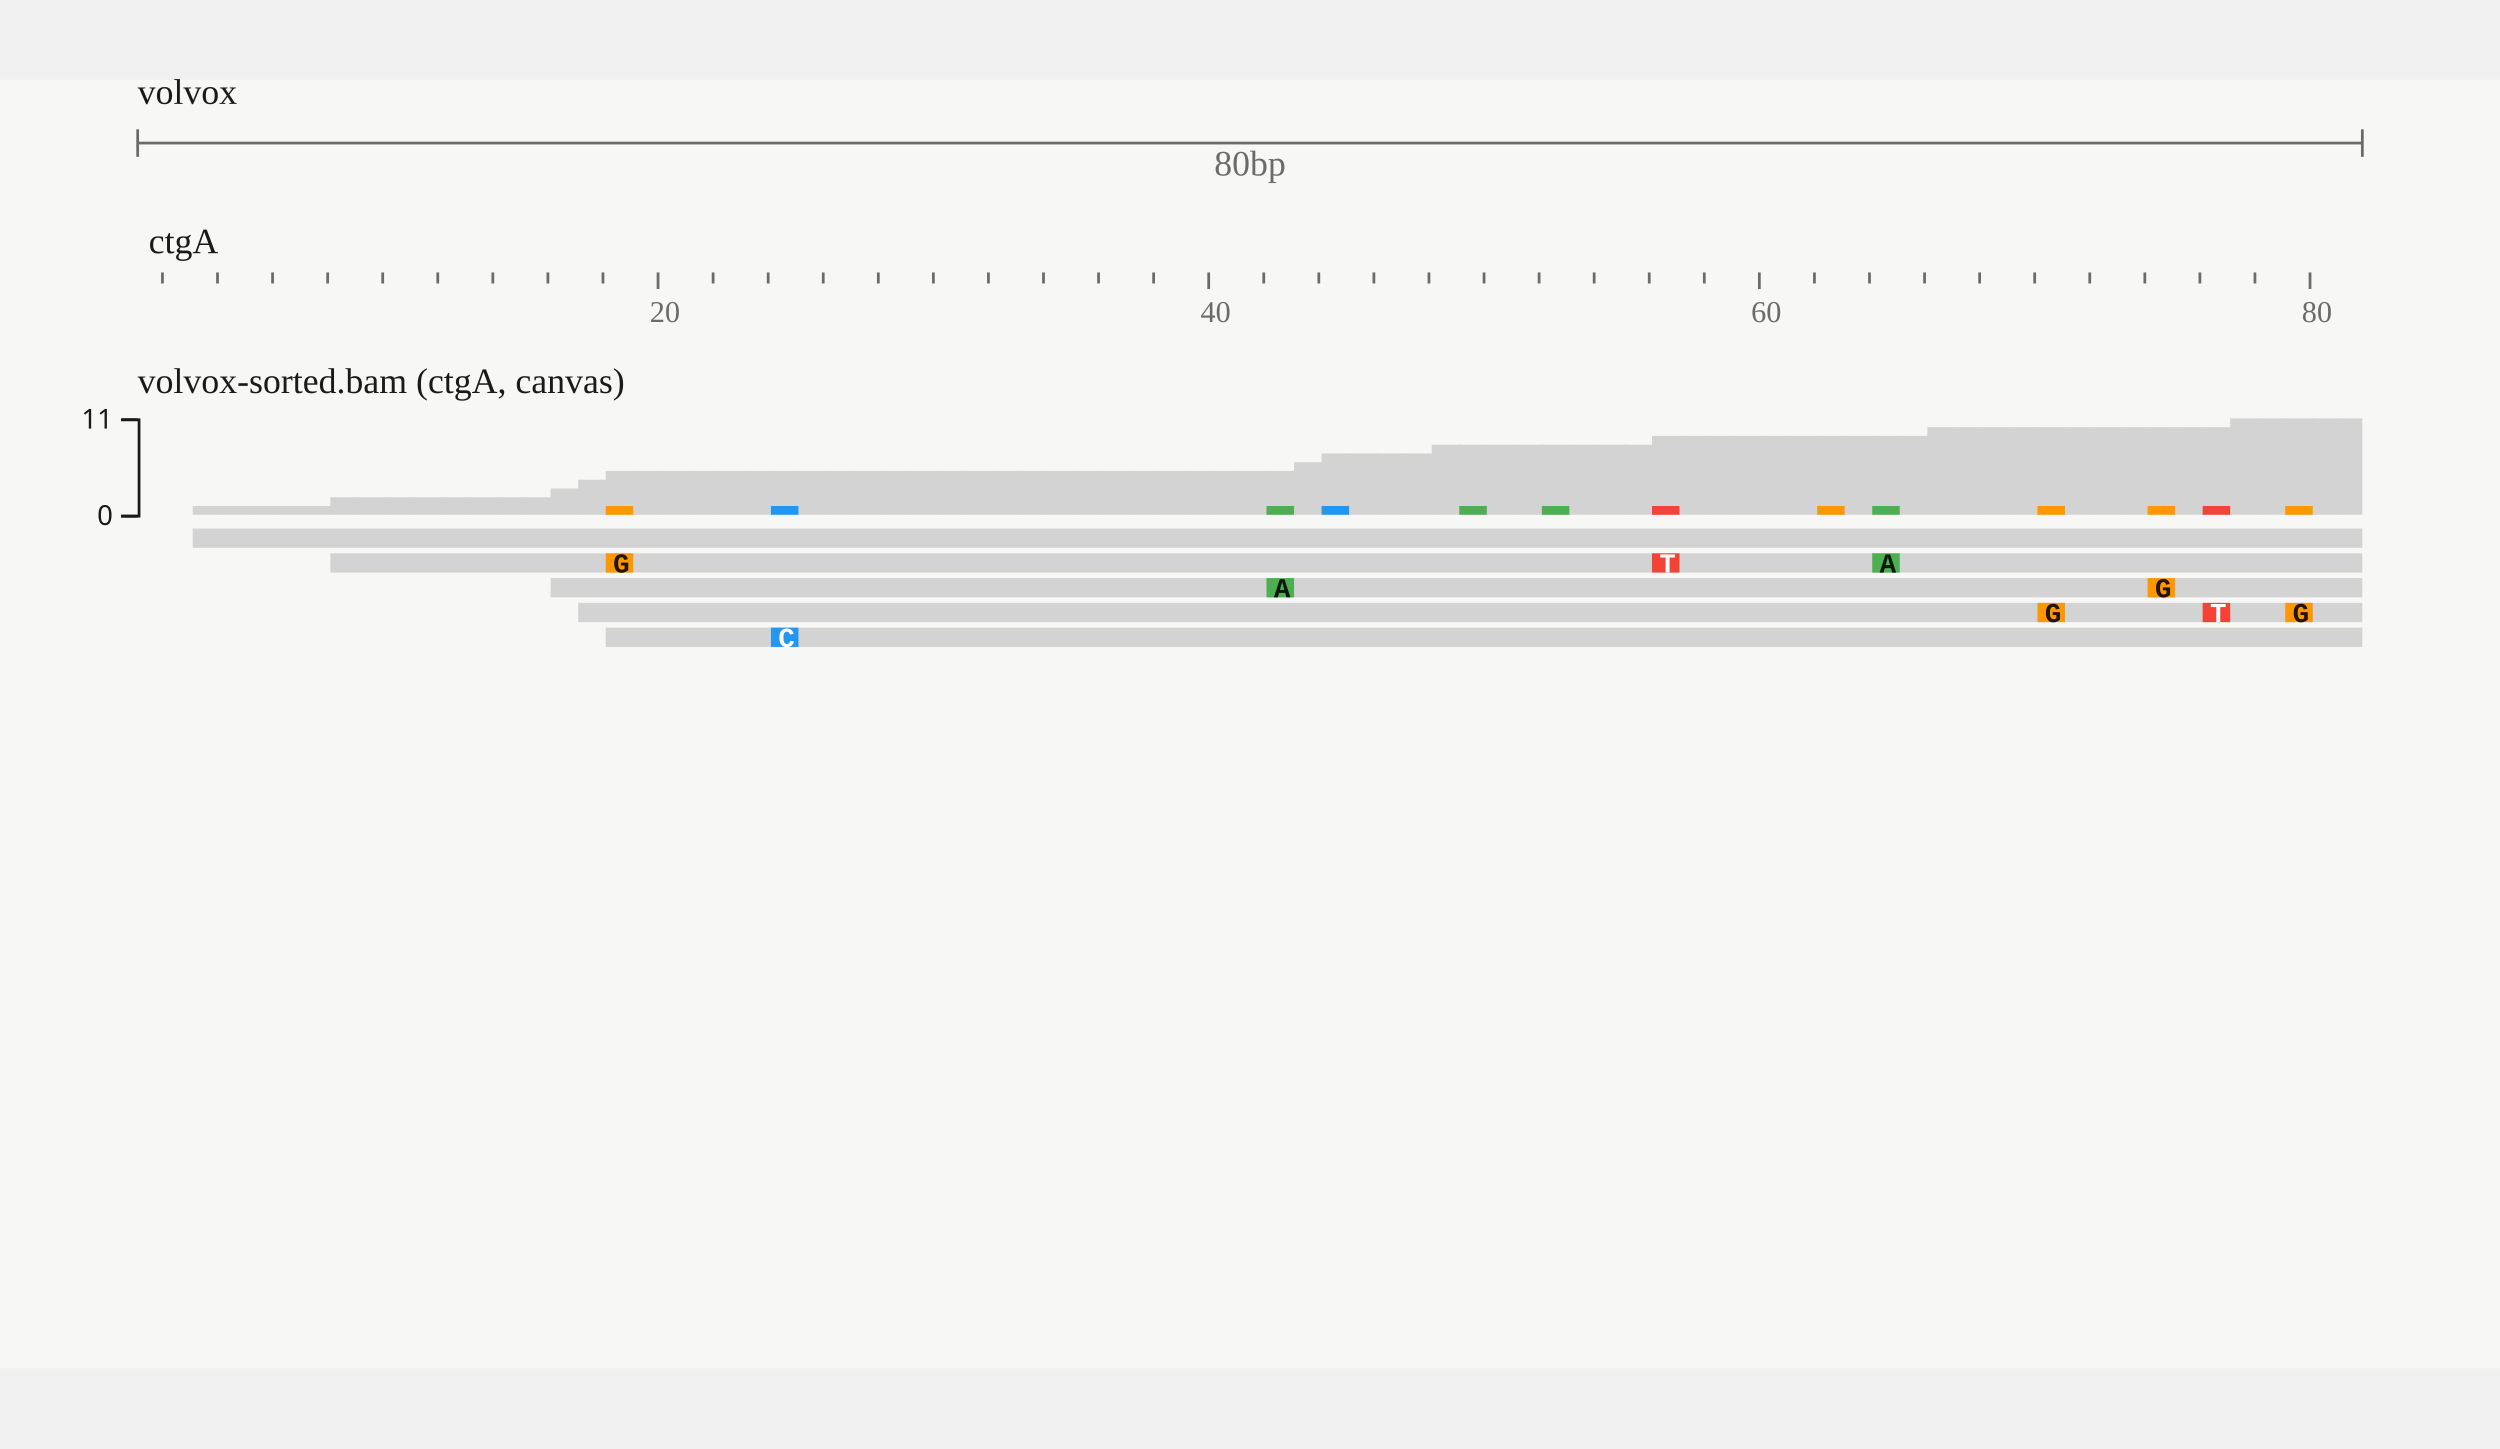
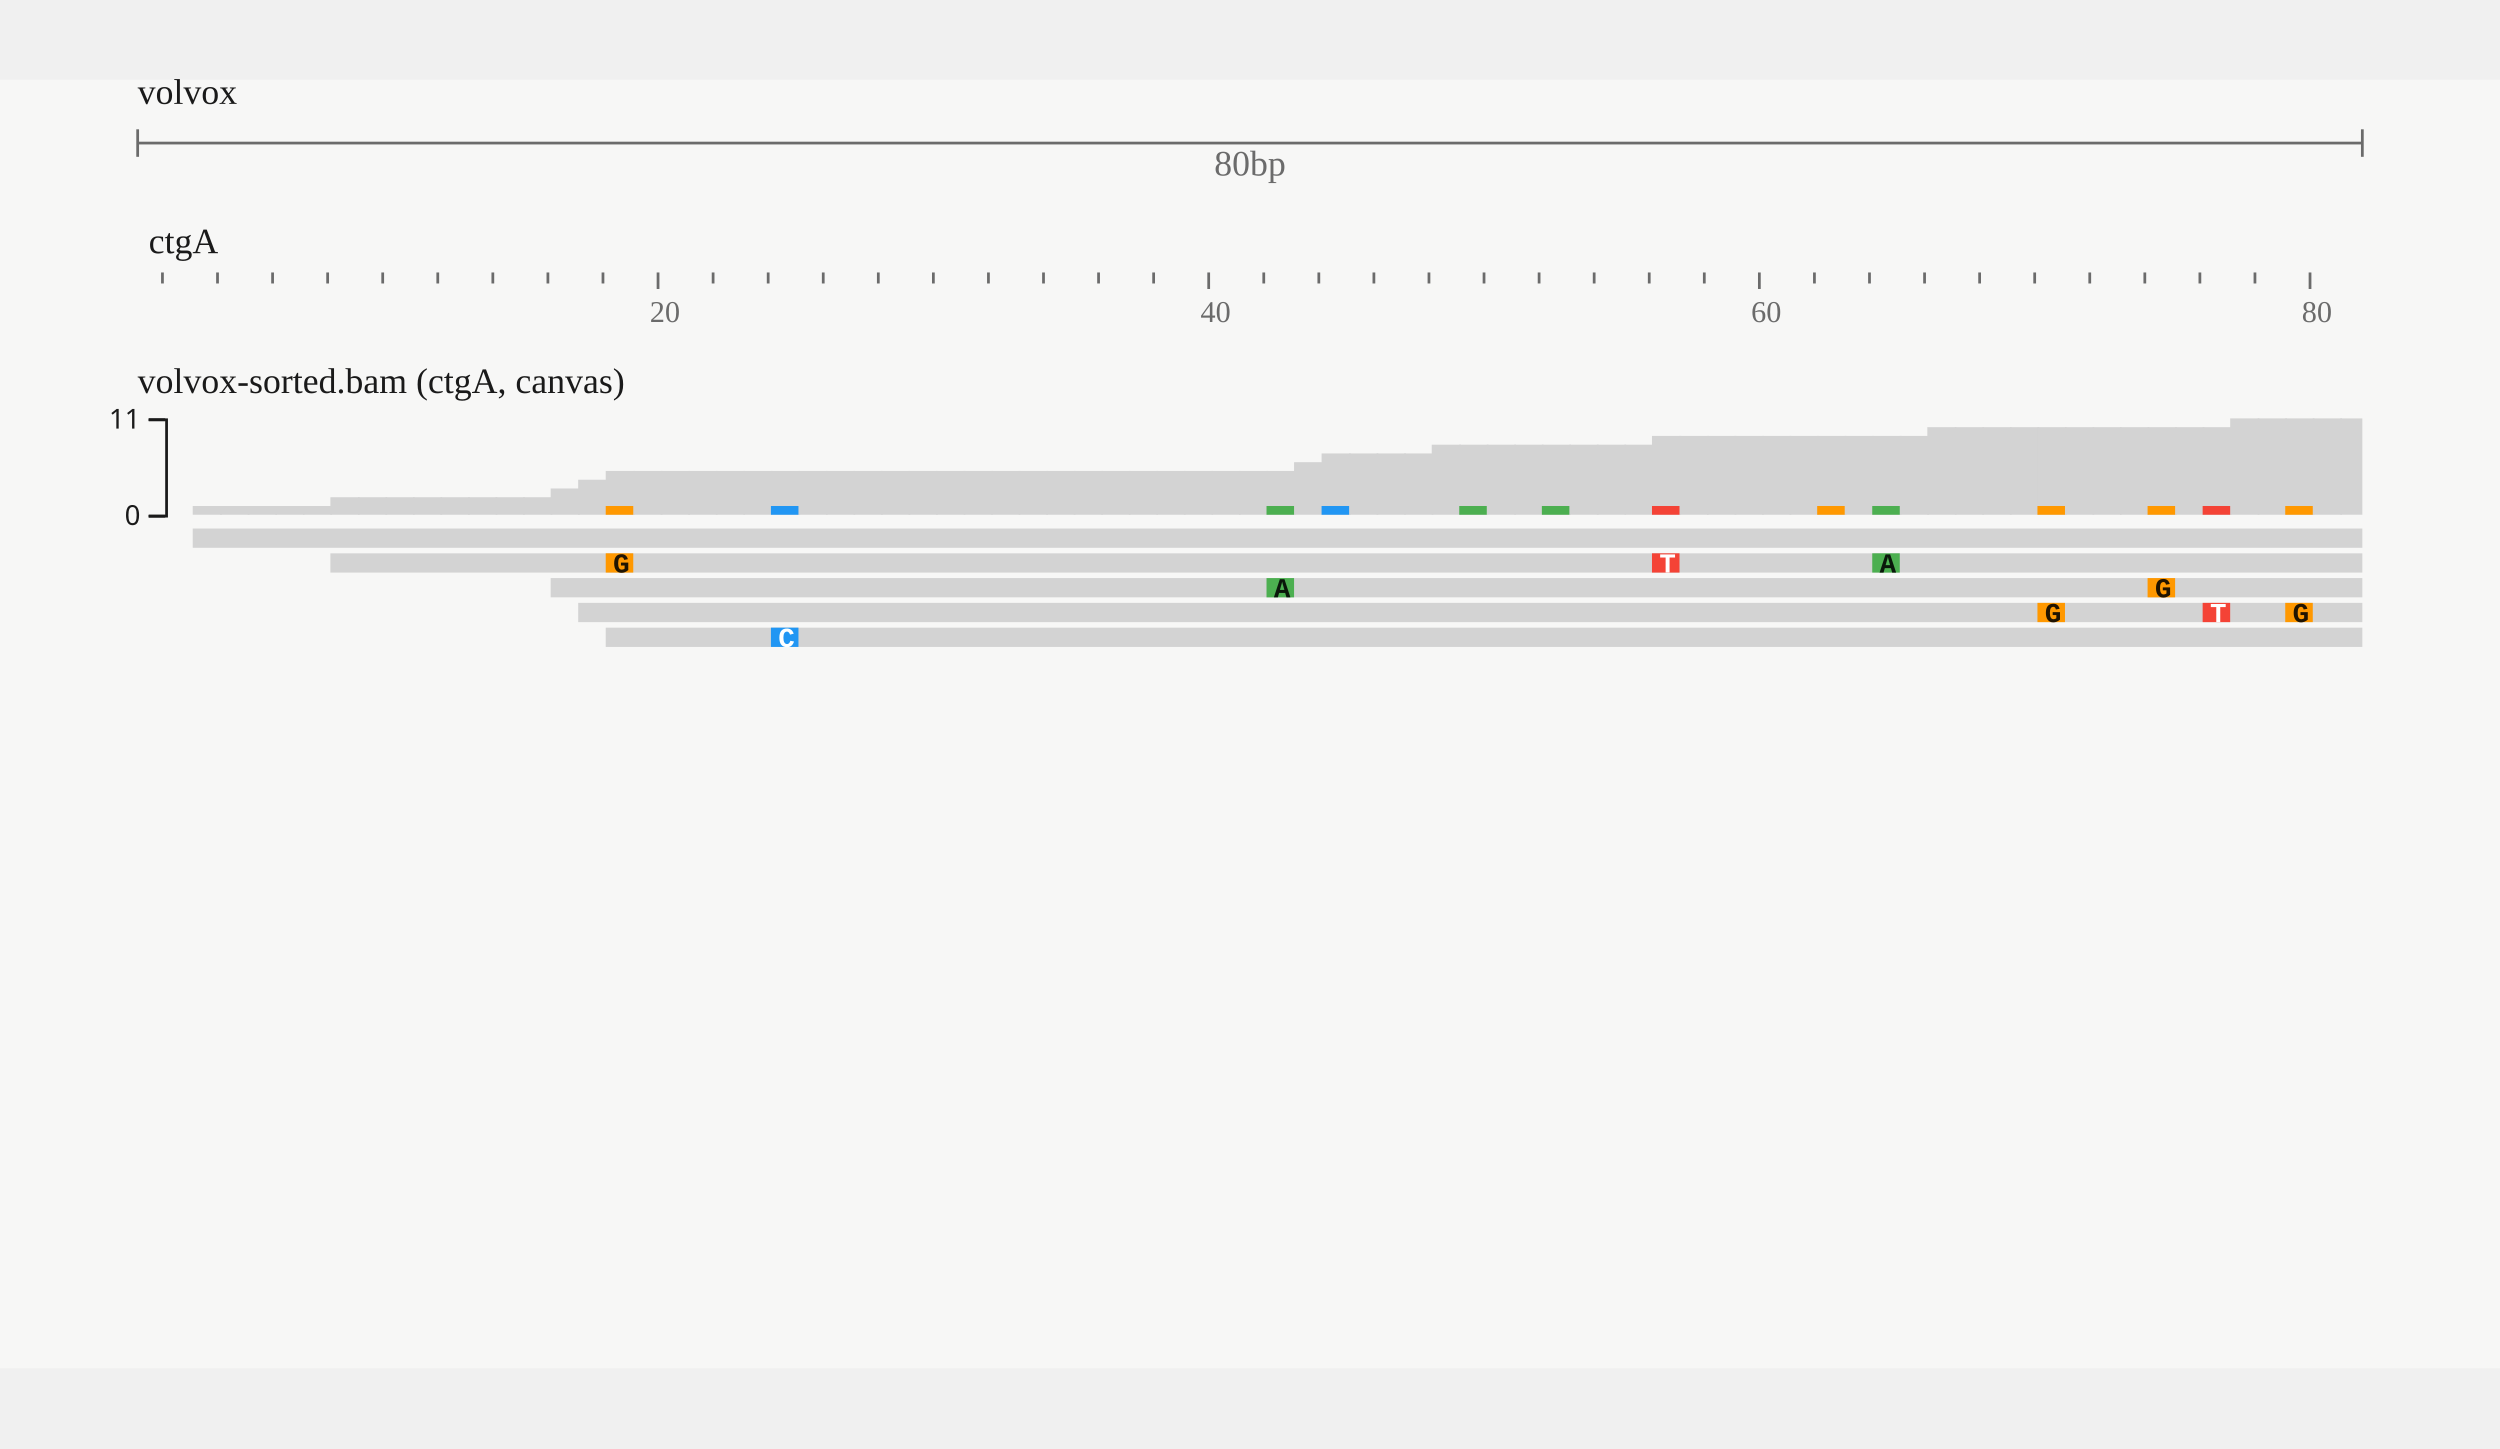
<svg xmlns="http://www.w3.org/2000/svg" width="808" height="468" viewBox="0,0,908,468">
  <rect width="908" height="468" fill="#f7f7f6" />
  <g transform="translate(50 0)">
    <g transform="translate(0)">
      <g id="header">
        <text x="0" y="0" dominant-baseline="hanging" font-size="13" fill="#1a1a1a">volvox</text>
        <g transform="translate(0 13)">
          <line x1="0" x2="808" y1="10" y2="10" stroke="#6b6b6b" />
          <line x1="0" x2="0" y1="5" y2="15" stroke="#6b6b6b" />
          <line x1="808" x2="808" y1="5" y2="15" stroke="#6b6b6b" />
          <text x="404" y="13" text-anchor="middle" dominant-baseline="hanging" font-size="13" fill="#6b6b6b">80bp</text>
        </g>
        <g transform="translate(0 50)">
          <g>
            <defs>
              <clipPath id="clip-{volvox}ctgA:1.1..80.9-0">
                <rect x="0" y="0" width="808" height="100" />
              </clipPath>
            </defs>
            <g transform="translate(0 0)">
              <g clip-path="url(#clip-{volvox}ctgA:1.1..80.9-0)">
                <text x="4" y="13" font-size="13" fill="#1a1a1a">ctgA</text>
                <g transform="translate(0 20)">
                  <line x1="-31" x2="-31" y1="0" y2="4" stroke-width="1" stroke="#6b6b6b" />
                  <line x1="-11" x2="-11" y1="0" y2="6" stroke-width="1" stroke="#6b6b6b" />
                  <line x1="9" x2="9" y1="0" y2="4" stroke-width="1" stroke="#6b6b6b" />
                  <line x1="29" x2="29" y1="0" y2="4" stroke-width="1" stroke="#6b6b6b" />
                  <line x1="49" x2="49" y1="0" y2="4" stroke-width="1" stroke="#6b6b6b" />
                  <line x1="69" x2="69" y1="0" y2="4" stroke-width="1" stroke="#6b6b6b" />
                  <line x1="89" x2="89" y1="0" y2="4" stroke-width="1" stroke="#6b6b6b" />
                  <line x1="109" x2="109" y1="0" y2="4" stroke-width="1" stroke="#6b6b6b" />
                  <line x1="129" x2="129" y1="0" y2="4" stroke-width="1" stroke="#6b6b6b" />
                  <line x1="149" x2="149" y1="0" y2="4" stroke-width="1" stroke="#6b6b6b" />
                  <line x1="169" x2="169" y1="0" y2="4" stroke-width="1" stroke="#6b6b6b" />
                  <line x1="189" x2="189" y1="0" y2="6" stroke-width="1" stroke="#6b6b6b" />
                  <line x1="209" x2="209" y1="0" y2="4" stroke-width="1" stroke="#6b6b6b" />
                  <line x1="229" x2="229" y1="0" y2="4" stroke-width="1" stroke="#6b6b6b" />
                  <line x1="249" x2="249" y1="0" y2="4" stroke-width="1" stroke="#6b6b6b" />
                  <line x1="269" x2="269" y1="0" y2="4" stroke-width="1" stroke="#6b6b6b" />
                  <line x1="289" x2="289" y1="0" y2="4" stroke-width="1" stroke="#6b6b6b" />
                  <line x1="309" x2="309" y1="0" y2="4" stroke-width="1" stroke="#6b6b6b" />
                  <line x1="329" x2="329" y1="0" y2="4" stroke-width="1" stroke="#6b6b6b" />
                  <line x1="349" x2="349" y1="0" y2="4" stroke-width="1" stroke="#6b6b6b" />
                  <line x1="369" x2="369" y1="0" y2="4" stroke-width="1" stroke="#6b6b6b" />
                  <line x1="389" x2="389" y1="0" y2="6" stroke-width="1" stroke="#6b6b6b" />
                  <line x1="409" x2="409" y1="0" y2="4" stroke-width="1" stroke="#6b6b6b" />
                  <line x1="429" x2="429" y1="0" y2="4" stroke-width="1" stroke="#6b6b6b" />
                  <line x1="449" x2="449" y1="0" y2="4" stroke-width="1" stroke="#6b6b6b" />
                  <line x1="469" x2="469" y1="0" y2="4" stroke-width="1" stroke="#6b6b6b" />
                  <line x1="489" x2="489" y1="0" y2="4" stroke-width="1" stroke="#6b6b6b" />
                  <line x1="509" x2="509" y1="0" y2="4" stroke-width="1" stroke="#6b6b6b" />
                  <line x1="529" x2="529" y1="0" y2="4" stroke-width="1" stroke="#6b6b6b" />
                  <line x1="549" x2="549" y1="0" y2="4" stroke-width="1" stroke="#6b6b6b" />
                  <line x1="569" x2="569" y1="0" y2="4" stroke-width="1" stroke="#6b6b6b" />
                  <line x1="589" x2="589" y1="0" y2="6" stroke-width="1" stroke="#6b6b6b" />
                  <line x1="609" x2="609" y1="0" y2="4" stroke-width="1" stroke="#6b6b6b" />
                  <line x1="629" x2="629" y1="0" y2="4" stroke-width="1" stroke="#6b6b6b" />
                  <line x1="649" x2="649" y1="0" y2="4" stroke-width="1" stroke="#6b6b6b" />
                  <line x1="669" x2="669" y1="0" y2="4" stroke-width="1" stroke="#6b6b6b" />
                  <line x1="689" x2="689" y1="0" y2="4" stroke-width="1" stroke="#6b6b6b" />
                  <line x1="709" x2="709" y1="0" y2="4" stroke-width="1" stroke="#6b6b6b" />
                  <line x1="729" x2="729" y1="0" y2="4" stroke-width="1" stroke="#6b6b6b" />
                  <line x1="749" x2="749" y1="0" y2="4" stroke-width="1" stroke="#6b6b6b" />
                  <line x1="769" x2="769" y1="0" y2="4" stroke-width="1" stroke="#6b6b6b" />
                  <line x1="789" x2="789" y1="0" y2="6" stroke-width="1" stroke="#6b6b6b" />
                  <line x1="809" x2="809" y1="0" y2="4" stroke-width="1" stroke="#6b6b6b" />
                  <line x1="829" x2="829" y1="0" y2="4" stroke-width="1" stroke="#6b6b6b" />
                  <text x="186" y="18" font-size="11" fill="#6b6b6b">20</text>
                  <text x="386" y="18" font-size="11" fill="#6b6b6b">40</text>
                  <text x="586" y="18" font-size="11" fill="#6b6b6b">60</text>
                  <text x="786" y="18" font-size="11" fill="#6b6b6b">80</text>
                </g>
              </g>
            </g>
          </g>
        </g>
      </g>
    </g>
    <g transform="translate(0 100)">
      <g transform="translate(0 0)">
        <g transform="translate(0 18)">
          <g>
            <g>
              <defs>
                <clipPath id="clip-jest">
                  <rect x="0" y="0" width="808" height="45" />
                </clipPath>
              </defs>
              <g transform="translate(0 0)">
                <g clip-path="url(#clip-jest)">
                  <g>
                    <defs />
                    <g>
                      <g>
                        <rect fill="#d3d3d3" stroke="none" x="20" y="36.818" width="10.6" height="3.182" />
                        <rect fill="#d3d3d3" stroke="none" x="30" y="36.818" width="10.6" height="3.182" />
                        <rect fill="#d3d3d3" stroke="none" x="40" y="36.818" width="10.6" height="3.182" />
                        <rect fill="#d3d3d3" stroke="none" x="50" y="36.818" width="10.6" height="3.182" />
                        <rect fill="#d3d3d3" stroke="none" x="60" y="36.818" width="10.6" height="3.182" />
                        <rect fill="#d3d3d3" stroke="none" x="70" y="33.636" width="10.6" height="6.364" />
                        <rect fill="#d3d3d3" stroke="none" x="80" y="33.636" width="10.6" height="6.364" />
                        <rect fill="#d3d3d3" stroke="none" x="90" y="33.636" width="10.6" height="6.364" />
                        <rect fill="#d3d3d3" stroke="none" x="100" y="33.636" width="10.6" height="6.364" />
                        <rect fill="#d3d3d3" stroke="none" x="110" y="33.636" width="10.6" height="6.364" />
                        <rect fill="#d3d3d3" stroke="none" x="120" y="33.636" width="10.6" height="6.364" />
                        <rect fill="#d3d3d3" stroke="none" x="130" y="33.636" width="10.6" height="6.364" />
                        <rect fill="#d3d3d3" stroke="none" x="140" y="33.636" width="10.6" height="6.364" />
                        <rect fill="#d3d3d3" stroke="none" x="150" y="30.455" width="10.6" height="9.545" />
                        <rect fill="#d3d3d3" stroke="none" x="160" y="27.273" width="10.6" height="12.727" />
                        <rect fill="#d3d3d3" stroke="none" x="170" y="24.091" width="10.6" height="15.909" />
                        <rect fill="#d3d3d3" stroke="none" x="180" y="24.091" width="10.6" height="15.909" />
                        <rect fill="#d3d3d3" stroke="none" x="190" y="24.091" width="10.6" height="15.909" />
                        <rect fill="#d3d3d3" stroke="none" x="200" y="24.091" width="10.6" height="15.909" />
                        <rect fill="#d3d3d3" stroke="none" x="210" y="24.091" width="10.6" height="15.909" />
                        <rect fill="#d3d3d3" stroke="none" x="220" y="24.091" width="10.6" height="15.909" />
                        <rect fill="#d3d3d3" stroke="none" x="230" y="24.091" width="10.6" height="15.909" />
                        <rect fill="#d3d3d3" stroke="none" x="240" y="24.091" width="10.6" height="15.909" />
                        <rect fill="#d3d3d3" stroke="none" x="250" y="24.091" width="10.6" height="15.909" />
                        <rect fill="#d3d3d3" stroke="none" x="260" y="24.091" width="10.6" height="15.909" />
                        <rect fill="#d3d3d3" stroke="none" x="270" y="24.091" width="10.6" height="15.909" />
                        <rect fill="#d3d3d3" stroke="none" x="280" y="24.091" width="10.6" height="15.909" />
                        <rect fill="#d3d3d3" stroke="none" x="290" y="24.091" width="10.6" height="15.909" />
                        <rect fill="#d3d3d3" stroke="none" x="300" y="24.091" width="10.6" height="15.909" />
                        <rect fill="#d3d3d3" stroke="none" x="310" y="24.091" width="10.6" height="15.909" />
                        <rect fill="#d3d3d3" stroke="none" x="320" y="24.091" width="10.6" height="15.909" />
                        <rect fill="#d3d3d3" stroke="none" x="330" y="24.091" width="10.6" height="15.909" />
                        <rect fill="#d3d3d3" stroke="none" x="340" y="24.091" width="10.6" height="15.909" />
                        <rect fill="#d3d3d3" stroke="none" x="350" y="24.091" width="10.6" height="15.909" />
                        <rect fill="#d3d3d3" stroke="none" x="360" y="24.091" width="10.6" height="15.909" />
                        <rect fill="#d3d3d3" stroke="none" x="370" y="24.091" width="10.6" height="15.909" />
                        <rect fill="#d3d3d3" stroke="none" x="380" y="24.091" width="10.6" height="15.909" />
                        <rect fill="#d3d3d3" stroke="none" x="390" y="24.091" width="10.6" height="15.909" />
                        <rect fill="#d3d3d3" stroke="none" x="400" y="24.091" width="10.6" height="15.909" />
                        <rect fill="#d3d3d3" stroke="none" x="410" y="24.091" width="10.6" height="15.909" />
                        <rect fill="#d3d3d3" stroke="none" x="420" y="20.909" width="10.6" height="19.091" />
                        <rect fill="#d3d3d3" stroke="none" x="430" y="17.727" width="10.6" height="22.273" />
                        <rect fill="#d3d3d3" stroke="none" x="440" y="17.727" width="10.6" height="22.273" />
                        <rect fill="#d3d3d3" stroke="none" x="450" y="17.727" width="10.6" height="22.273" />
                        <rect fill="#d3d3d3" stroke="none" x="460" y="17.727" width="10.6" height="22.273" />
                        <rect fill="#d3d3d3" stroke="none" x="470" y="14.545" width="10.6" height="25.455" />
                        <rect fill="#d3d3d3" stroke="none" x="480" y="14.545" width="10.6" height="25.455" />
                        <rect fill="#d3d3d3" stroke="none" x="490" y="14.545" width="10.6" height="25.455" />
                        <rect fill="#d3d3d3" stroke="none" x="500" y="14.545" width="10.6" height="25.455" />
                        <rect fill="#d3d3d3" stroke="none" x="510" y="14.545" width="10.6" height="25.455" />
                        <rect fill="#d3d3d3" stroke="none" x="520" y="14.545" width="10.6" height="25.455" />
                        <rect fill="#d3d3d3" stroke="none" x="530" y="14.545" width="10.6" height="25.455" />
                        <rect fill="#d3d3d3" stroke="none" x="540" y="14.545" width="10.6" height="25.455" />
                        <rect fill="#d3d3d3" stroke="none" x="550" y="11.364" width="10.6" height="28.636" />
                        <rect fill="#d3d3d3" stroke="none" x="560" y="11.364" width="10.6" height="28.636" />
                        <rect fill="#d3d3d3" stroke="none" x="570" y="11.364" width="10.6" height="28.636" />
                        <rect fill="#d3d3d3" stroke="none" x="580" y="11.364" width="10.6" height="28.636" />
                        <rect fill="#d3d3d3" stroke="none" x="590" y="11.364" width="10.6" height="28.636" />
                        <rect fill="#d3d3d3" stroke="none" x="600" y="11.364" width="10.6" height="28.636" />
                        <rect fill="#d3d3d3" stroke="none" x="610" y="11.364" width="10.6" height="28.636" />
                        <rect fill="#d3d3d3" stroke="none" x="620" y="11.364" width="10.6" height="28.636" />
                        <rect fill="#d3d3d3" stroke="none" x="630" y="11.364" width="10.6" height="28.636" />
                        <rect fill="#d3d3d3" stroke="none" x="640" y="11.364" width="10.6" height="28.636" />
                        <rect fill="#d3d3d3" stroke="none" x="650" y="8.182" width="10.6" height="31.818" />
                        <rect fill="#d3d3d3" stroke="none" x="660" y="8.182" width="10.6" height="31.818" />
                        <rect fill="#d3d3d3" stroke="none" x="670" y="8.182" width="10.6" height="31.818" />
                        <rect fill="#d3d3d3" stroke="none" x="680" y="8.182" width="10.6" height="31.818" />
                        <rect fill="#d3d3d3" stroke="none" x="690" y="8.182" width="10.6" height="31.818" />
                        <rect fill="#d3d3d3" stroke="none" x="700" y="8.182" width="10.6" height="31.818" />
                        <rect fill="#d3d3d3" stroke="none" x="710" y="8.182" width="10.6" height="31.818" />
                        <rect fill="#d3d3d3" stroke="none" x="720" y="8.182" width="10.6" height="31.818" />
                        <rect fill="#d3d3d3" stroke="none" x="730" y="8.182" width="10.6" height="31.818" />
                        <rect fill="#d3d3d3" stroke="none" x="740" y="8.182" width="10.6" height="31.818" />
                        <rect fill="#d3d3d3" stroke="none" x="750" y="8.182" width="10.6" height="31.818" />
                        <rect fill="#d3d3d3" stroke="none" x="760" y="5" width="10.6" height="35" />
                        <rect fill="#d3d3d3" stroke="none" x="770" y="5" width="10.6" height="35" />
                        <rect fill="#d3d3d3" stroke="none" x="780" y="5" width="10.6" height="35" />
                        <rect fill="#d3d3d3" stroke="none" x="790" y="5" width="10.6" height="35" />
                        <rect fill="#d3d3d3" stroke="none" x="800" y="5" width="10.6" height="35" />
                        <rect fill="#ff9800" stroke="none" x="170" y="36.818" width="10" height="3.182" />
                        <rect fill="#2196f3" stroke="none" x="230" y="36.818" width="10" height="3.182" />
                        <rect fill="#4caf50" stroke="none" x="410" y="36.818" width="10" height="3.182" />
                        <rect fill="#2196f3" stroke="none" x="430" y="36.818" width="10" height="3.182" />
                        <rect fill="#4caf50" stroke="none" x="480" y="36.818" width="10" height="3.182" />
                        <rect fill="#4caf50" stroke="none" x="510" y="36.818" width="10" height="3.182" />
                        <rect fill="#f44336" stroke="none" x="550" y="36.818" width="10" height="3.182" />
                        <rect fill="#ff9800" stroke="none" x="610" y="36.818" width="10" height="3.182" />
                        <rect fill="#4caf50" stroke="none" x="630" y="36.818" width="10" height="3.182" />
                        <rect fill="#ff9800" stroke="none" x="690" y="36.818" width="10" height="3.182" />
                        <rect fill="#ff9800" stroke="none" x="730" y="36.818" width="10" height="3.182" />
                        <rect fill="#f44336" stroke="none" x="750" y="36.818" width="10" height="3.182" />
                        <rect fill="#ff9800" stroke="none" x="780" y="36.818" width="10" height="3.182" />
                      </g>
                    </g>
                  </g>
                </g>
              </g>
              <defs>
                <clipPath id="clip-jest-labels">
                  <rect x="0" y="0" width="808" height="45" />
                </clipPath>
              </defs>
              <g clip-path="url(#clip-jest-labels)" />
            </g>
-             <g transform="translate(0)">
+             <g transform="translate(10)">
              <g fill="none" font-size="10" font-family="sans-serif" text-anchor="end" stroke-width="1">
                <path stroke="#1A1A1A" d="M-6,40.5H0.5V5.5H-6" />
                <g transform="translate(0,40)">
                  <line stroke="#1A1A1A" x2="-6" y1="0.5" y2="0.5" />
                  <text stroke="#F7F7F6" stroke-width="2.5" paint-order="stroke" fill="#1A1A1A" dy="0.32em" x="-9" y="0.5">0</text>
                </g>
                <g transform="translate(0,5)">
                  <line stroke="#1A1A1A" x2="-6" y1="0.5" y2="0.5" />
                  <text stroke="#F7F7F6" stroke-width="2.5" paint-order="stroke" fill="#1A1A1A" dy="0.32em" x="-9" y="0.5">11</text>
                </g>
              </g>
            </g>
          </g>
          <g transform="translate(0 45)">
            <defs>
              <clipPath id="clip-jest">
                <rect x="0" y="0" width="808" height="205" />
              </clipPath>
            </defs>
            <g transform="translate(0 0)">
              <g clip-path="url(#clip-jest)">
                <g>
                  <defs />
                  <g>
                    <g>
                      <path fill="lightgrey" stroke="none" paint-order="stroke fill markers" d=" M 20 0 L 20 7 L 1020 7 L 1025 3.5 L 1020 0 Z" />
                      <path fill="lightgrey" stroke="none" paint-order="stroke fill markers" d=" M 70 9 L 70 16 L 1070 16 L 1075 12.5 L 1070 9 Z" />
                      <rect fill="#ff9800" stroke="none" x="170" y="9" width="10" height="7" />
                      <text fill="rgb(0,0,0)" stroke="none" font-family="Courier New,monospace" font-size="10px" font-style="normal" font-weight="bold" text-decoration="normal" x="172.672" y="16" text-anchor="start" dominant-baseline="alphabetic" fill-opacity="0.87">G</text>
                      <rect fill="#f44336" stroke="none" x="550" y="9" width="10" height="7" />
                      <text fill="#fff" stroke="none" font-family="Courier New,monospace" font-size="10px" font-style="normal" font-weight="bold" text-decoration="normal" x="552.672" y="16" text-anchor="start" dominant-baseline="alphabetic">T</text>
                      <rect fill="#4caf50" stroke="none" x="630" y="9" width="10" height="7" />
                      <text fill="rgb(0,0,0)" stroke="none" font-family="Courier New,monospace" font-size="10px" font-style="normal" font-weight="bold" text-decoration="normal" x="632.672" y="16" text-anchor="start" dominant-baseline="alphabetic" fill-opacity="0.87">A</text>
                      <path fill="lightgrey" stroke="none" paint-order="stroke fill markers" d=" M 150 18 L 150 25 L 1150 25 L 1155 21.5 L 1150 18 Z" />
                      <rect fill="#4caf50" stroke="none" x="410" y="18" width="10" height="7" />
                      <text fill="rgb(0,0,0)" stroke="none" font-family="Courier New,monospace" font-size="10px" font-style="normal" font-weight="bold" text-decoration="normal" x="412.672" y="25" text-anchor="start" dominant-baseline="alphabetic" fill-opacity="0.87">A</text>
                      <rect fill="#ff9800" stroke="none" x="730" y="18" width="10" height="7" />
                      <text fill="rgb(0,0,0)" stroke="none" font-family="Courier New,monospace" font-size="10px" font-style="normal" font-weight="bold" text-decoration="normal" x="732.672" y="25" text-anchor="start" dominant-baseline="alphabetic" fill-opacity="0.87">G</text>
                      <path fill="lightgrey" stroke="none" paint-order="stroke fill markers" d=" M 160 27 L 160 34 L 1160 34 L 1165 30.5 L 1160 27 Z" />
                      <rect fill="#ff9800" stroke="none" x="690" y="27" width="10" height="7" />
                      <text fill="rgb(0,0,0)" stroke="none" font-family="Courier New,monospace" font-size="10px" font-style="normal" font-weight="bold" text-decoration="normal" x="692.672" y="34" text-anchor="start" dominant-baseline="alphabetic" fill-opacity="0.87">G</text>
                      <rect fill="#f44336" stroke="none" x="750" y="27" width="10" height="7" />
                      <text fill="#fff" stroke="none" font-family="Courier New,monospace" font-size="10px" font-style="normal" font-weight="bold" text-decoration="normal" x="752.672" y="34" text-anchor="start" dominant-baseline="alphabetic">T</text>
                      <rect fill="#ff9800" stroke="none" x="780" y="27" width="10" height="7" />
                      <text fill="rgb(0,0,0)" stroke="none" font-family="Courier New,monospace" font-size="10px" font-style="normal" font-weight="bold" text-decoration="normal" x="782.672" y="34" text-anchor="start" dominant-baseline="alphabetic" fill-opacity="0.87">G</text>
                      <path fill="lightgrey" stroke="none" paint-order="stroke fill markers" d=" M 170 36 L 170 43 L 1170 43 L 1175 39.5 L 1170 36 Z" />
                      <rect fill="#2196f3" stroke="none" x="230" y="36" width="10" height="7" />
                      <text fill="#fff" stroke="none" font-family="Courier New,monospace" font-size="10px" font-style="normal" font-weight="bold" text-decoration="normal" x="232.672" y="43" text-anchor="start" dominant-baseline="alphabetic">C</text>
                      <path fill="lightgrey" stroke="none" paint-order="stroke fill markers" d=" M 420 45 L 420 52 L 1420 52 L 1425 48.5 L 1420 45 Z" />
                      <path fill="lightgrey" stroke="none" paint-order="stroke fill markers" d=" M 430 54 L 430 61 L 1430 61 L 1435 57.5 L 1430 54 Z" />
                      <rect fill="#2196f3" stroke="none" x="430" y="54" width="10" height="7" />
                      <text fill="#fff" stroke="none" font-family="Courier New,monospace" font-size="10px" font-style="normal" font-weight="bold" text-decoration="normal" x="432.672" y="61" text-anchor="start" dominant-baseline="alphabetic">C</text>
                      <path fill="lightgrey" stroke="none" paint-order="stroke fill markers" d=" M 470 63 L 470 70 L 1470 70 L 1475 66.5 L 1470 63 Z" />
                      <rect fill="#4caf50" stroke="none" x="480" y="63" width="10" height="7" />
                      <text fill="rgb(0,0,0)" stroke="none" font-family="Courier New,monospace" font-size="10px" font-style="normal" font-weight="bold" text-decoration="normal" x="482.672" y="70" text-anchor="start" dominant-baseline="alphabetic" fill-opacity="0.87">A</text>
                      <rect fill="#4caf50" stroke="none" x="510" y="63" width="10" height="7" />
                      <text fill="rgb(0,0,0)" stroke="none" font-family="Courier New,monospace" font-size="10px" font-style="normal" font-weight="bold" text-decoration="normal" x="512.672" y="70" text-anchor="start" dominant-baseline="alphabetic" fill-opacity="0.87">A</text>
                      <path fill="lightgrey" stroke="none" paint-order="stroke fill markers" d=" M 550 72 L 550 79 L 1550 79 L 1555 75.5 L 1550 72 Z" />
                      <rect fill="#ff9800" stroke="none" x="610" y="72" width="10" height="7" />
                      <text fill="rgb(0,0,0)" stroke="none" font-family="Courier New,monospace" font-size="10px" font-style="normal" font-weight="bold" text-decoration="normal" x="612.672" y="79" text-anchor="start" dominant-baseline="alphabetic" fill-opacity="0.87">G</text>
                      <path fill="lightgrey" stroke="none" paint-order="stroke fill markers" d=" M 650 81 L 650 88 L 1650 88 L 1655 84.5 L 1650 81 Z" />
                      <path fill="lightgrey" stroke="none" paint-order="stroke fill markers" d=" M 760 90 L 760 97 L 1760 97 L 1765 93.5 L 1760 90 Z" />
                    </g>
                  </g>
                </g>
              </g>
            </g>
            <defs>
              <clipPath id="clip-jest-labels">
                <rect x="0" y="0" width="808" height="205" />
              </clipPath>
            </defs>
            <g clip-path="url(#clip-jest-labels)" />
          </g>
        </g>
        <g>
          <text x="0" y="5" fill="#1a1a1a" font-size="13" dominant-baseline="hanging">volvox-sorted.bam (ctgA, canvas)</text>
        </g>
      </g>
    </g>
  </g>
</svg>
